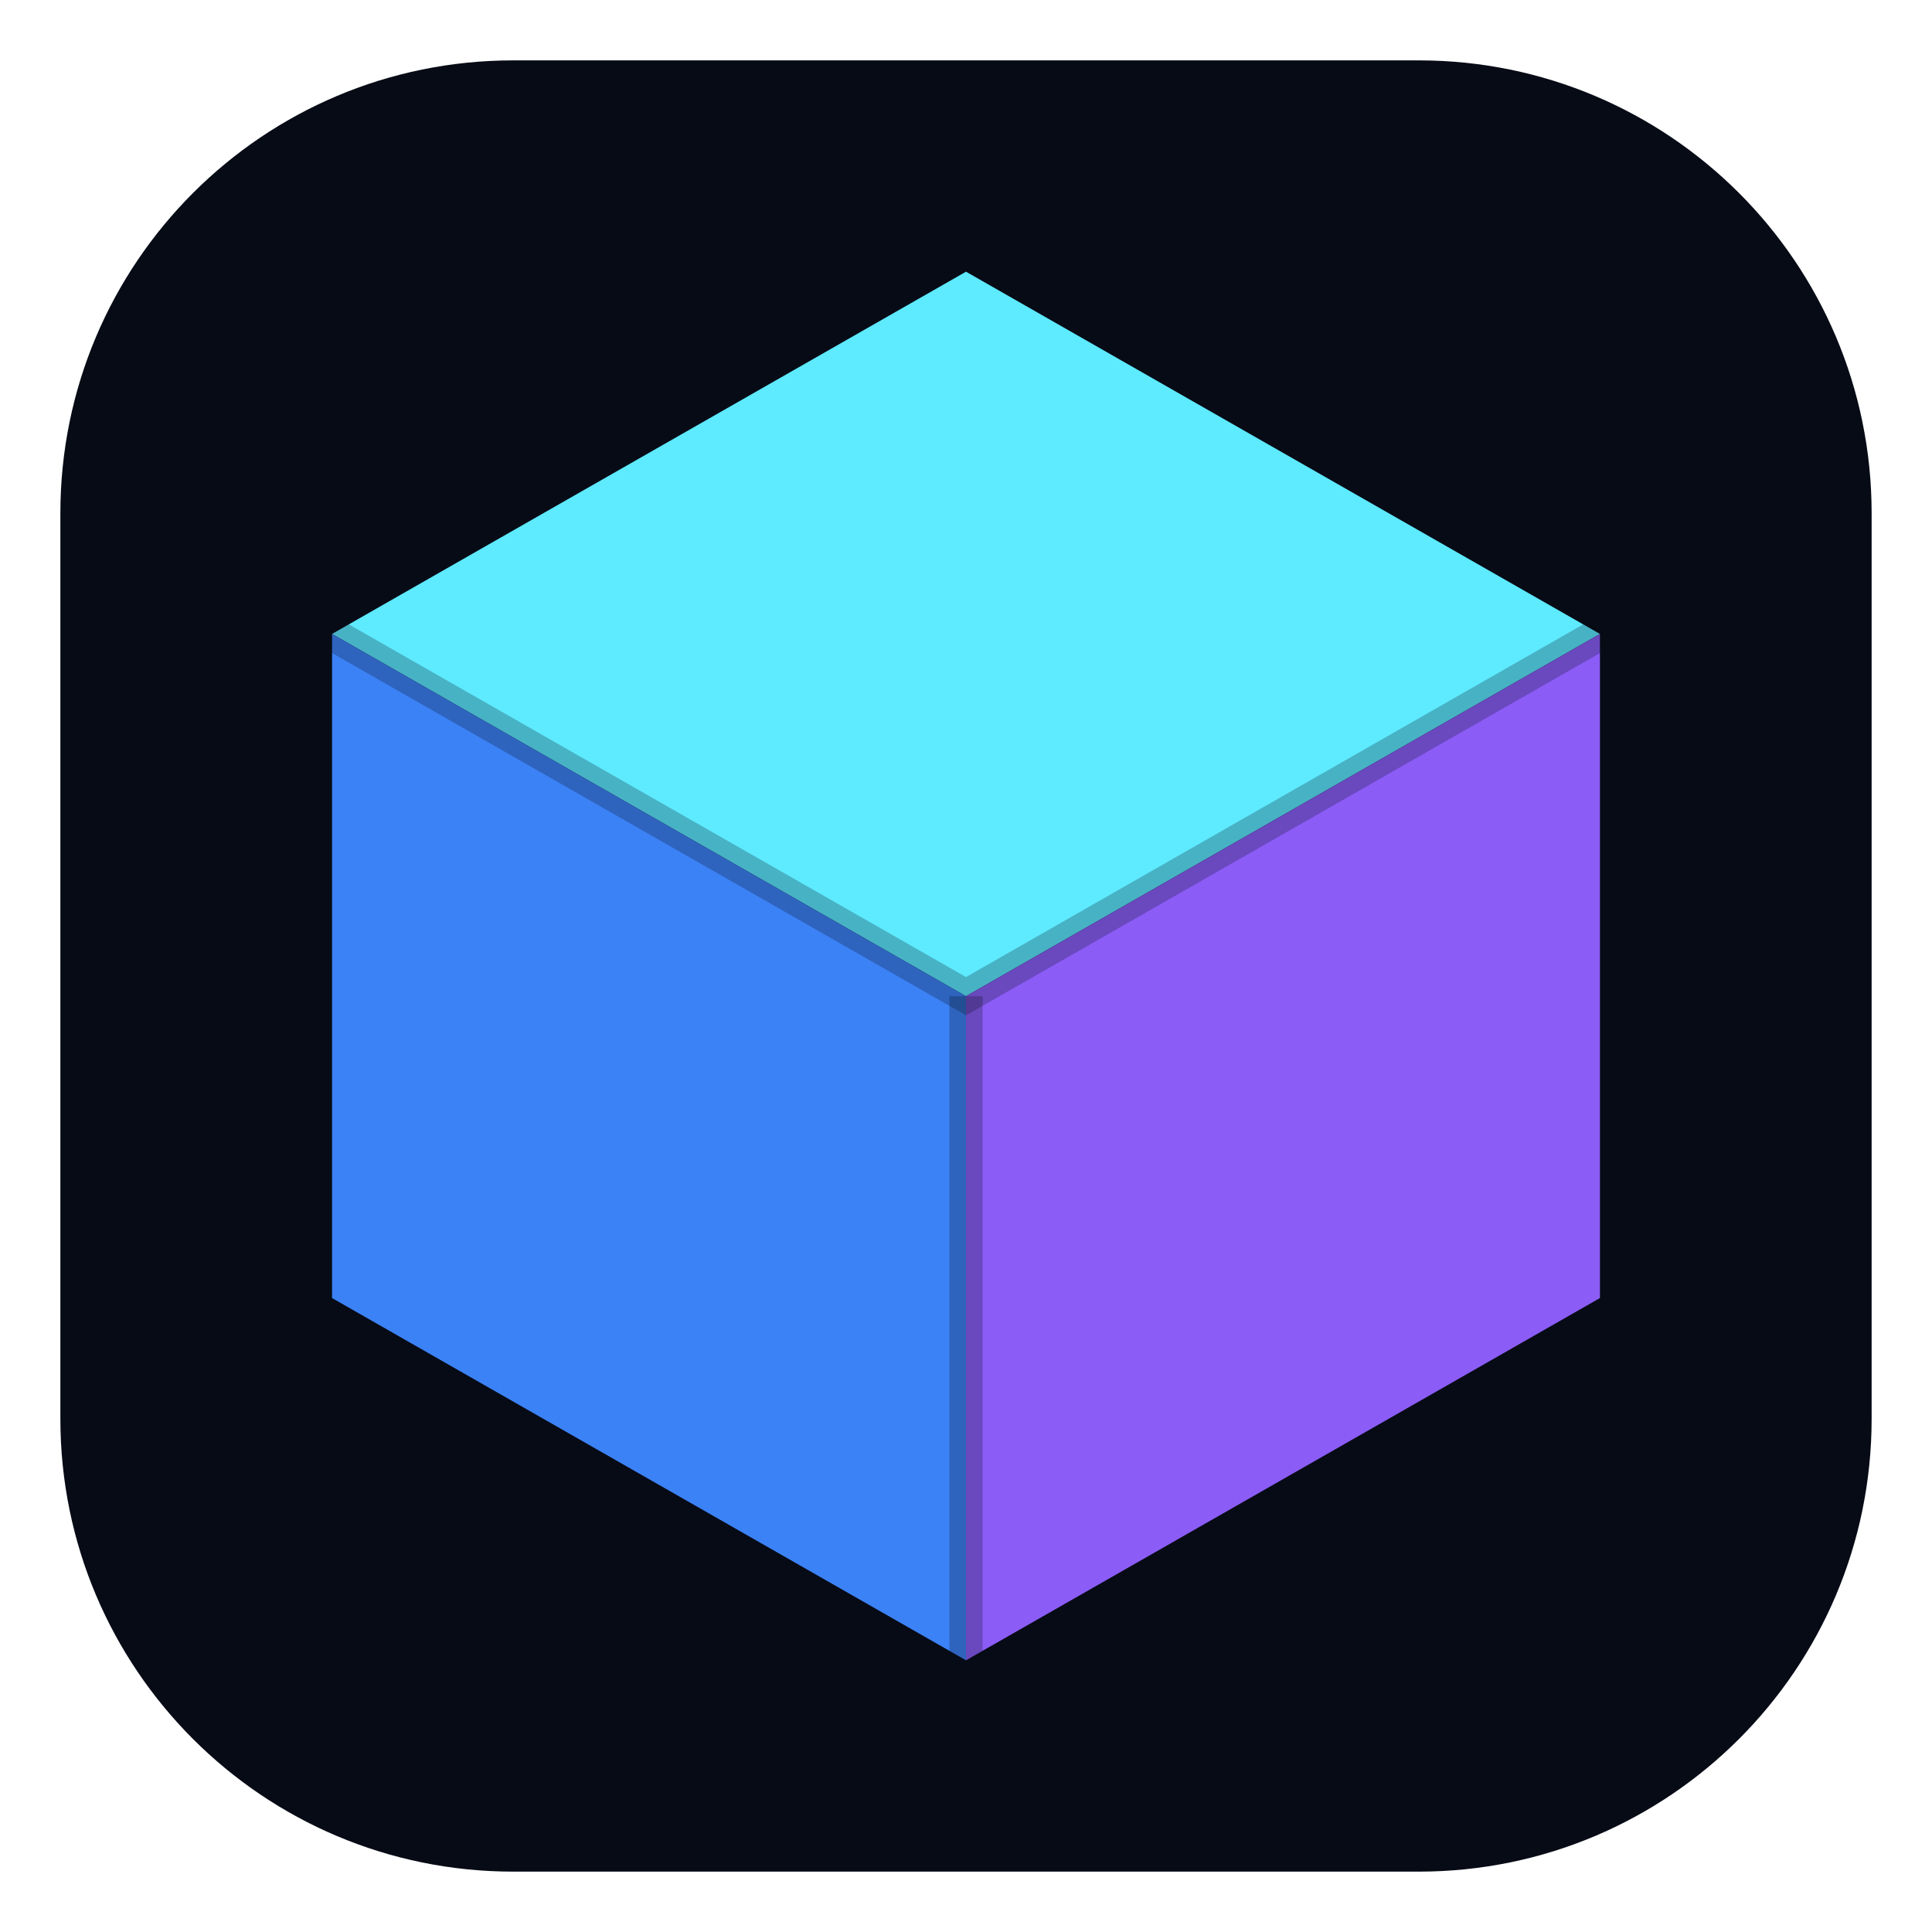
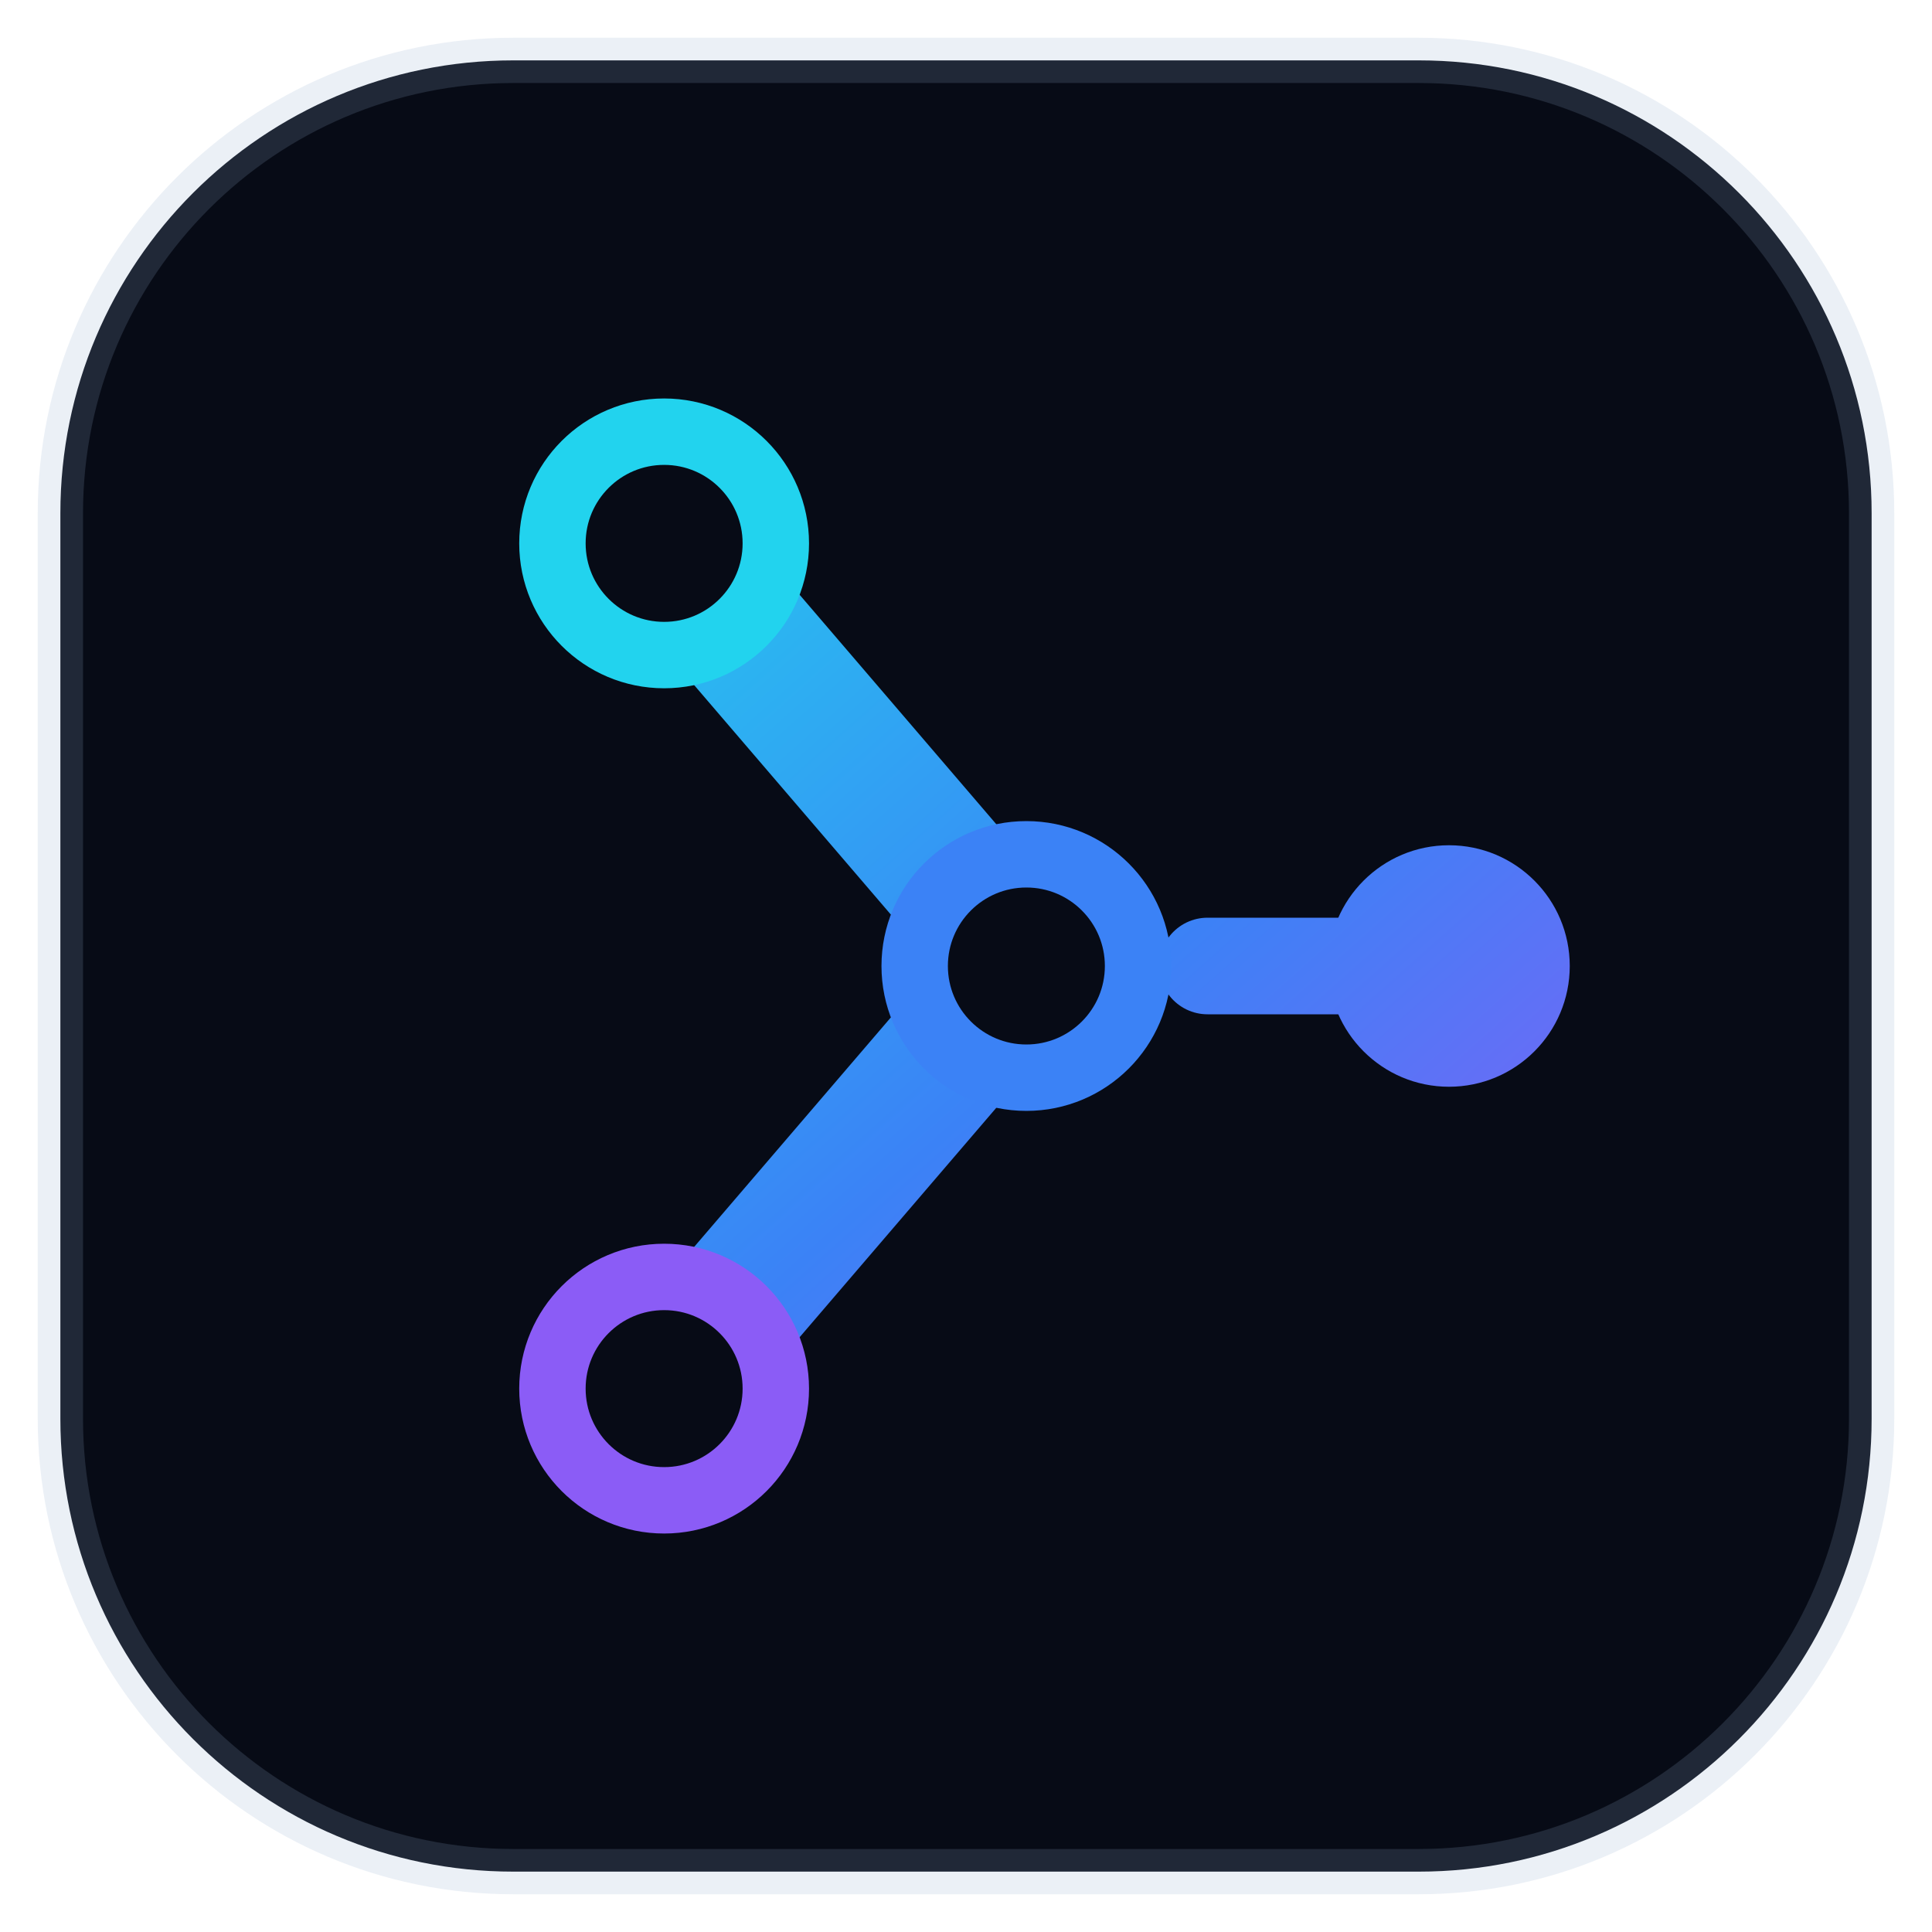
<svg xmlns="http://www.w3.org/2000/svg" viewBox="0 0 64 64" width="64" height="64">
-   <rect x="2" y="2" width="60" height="60" rx="15" fill="#070b16" />
-   <polygon points="32,9 53,21 32,33 11,21" fill="#5eeaff" />
-   <polygon points="11,21 32,33 32,55 11,43" fill="#3b82f6" />
-   <polygon points="53,21 32,33 32,55 53,43" fill="#8b5cf6" />
-   <polyline points="11,21 32,33 53,21" fill="none" stroke="#070b16" stroke-width="1.1" opacity=".25" />
-   <polyline points="32,33 32,55" fill="none" stroke="#070b16" stroke-width="1.1" opacity=".25" />
+   <defs>
+     <linearGradient id="g" x1="18" y1="14" x2="50" y2="50" gradientUnits="userSpaceOnUse">
+       <stop offset="0" stop-color="#22d3ee" />
+       <stop offset=".55" stop-color="#3b82f6" />
+       <stop offset="1" stop-color="#8b5cf6" />
+     </linearGradient>
+   </defs>
+   <rect x="2" y="2" width="60" height="60" rx="15" fill="#070b16" stroke="rgba(148,173,210,.18)" stroke-width="1.5" />
+   <path d="M22 18l12 14-12 14" fill="none" stroke="url(#g)" stroke-width="4.6" stroke-linecap="round" stroke-linejoin="round" />
+   <path d="M40 32h6" stroke="url(#g)" stroke-width="3.2" stroke-linecap="round" />
+   <circle cx="22" cy="18" r="3.7" fill="#070b16" stroke="#22d3ee" stroke-width="2.2" />
+   <circle cx="34" cy="32" r="3.7" fill="#070b16" stroke="#3b82f6" stroke-width="2.2" />
+   <circle cx="22" cy="46" r="3.7" fill="#070b16" stroke="#8b5cf6" stroke-width="2.2" />
+   <circle cx="48" cy="32" r="4" fill="url(#g)" />
</svg>
